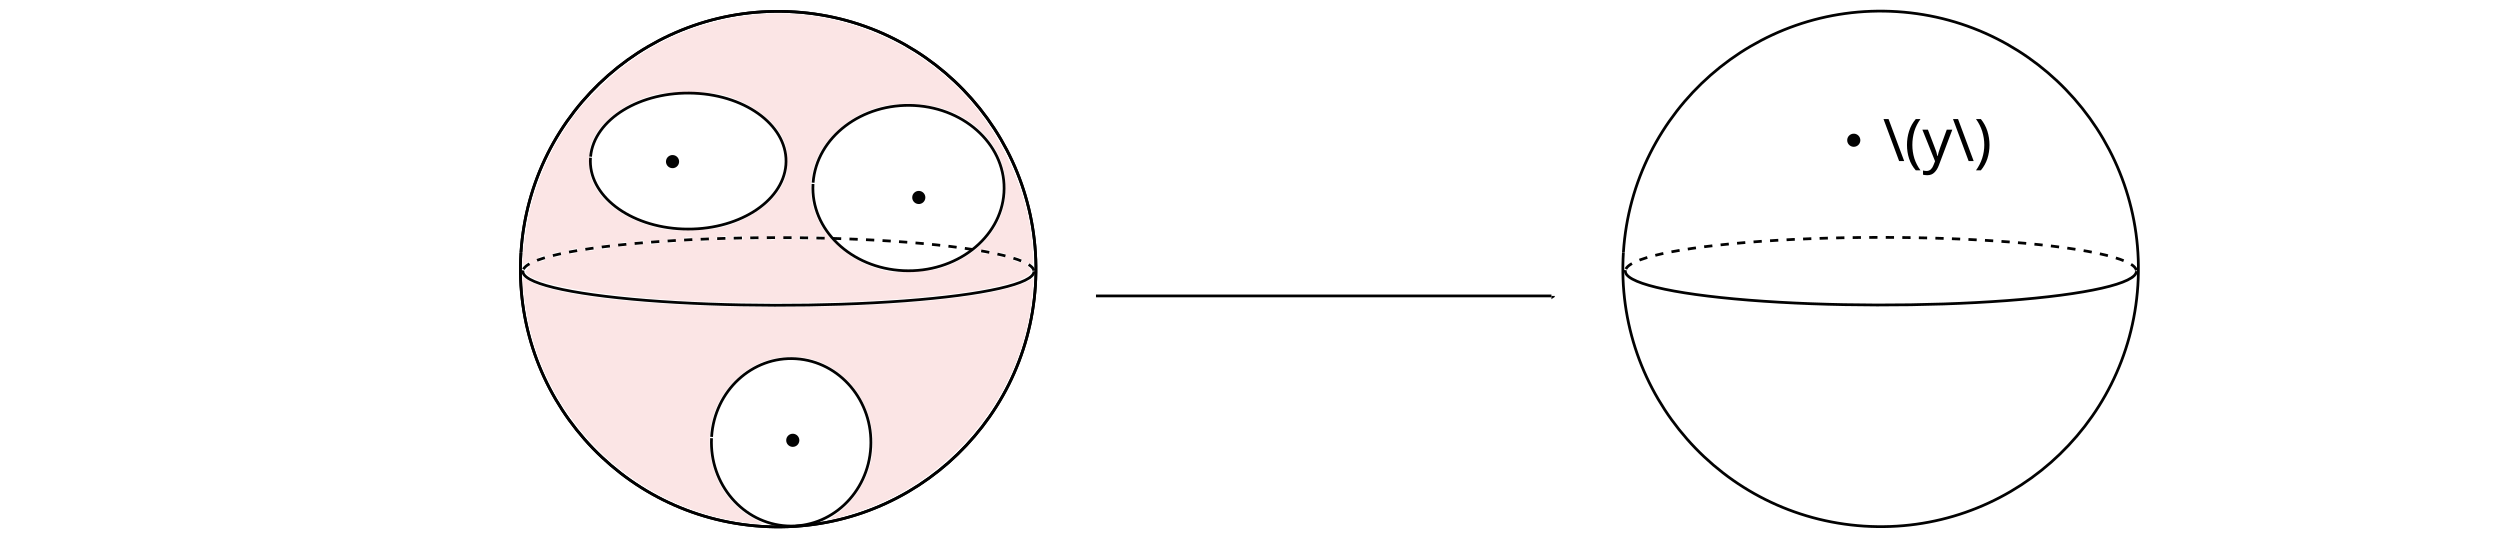
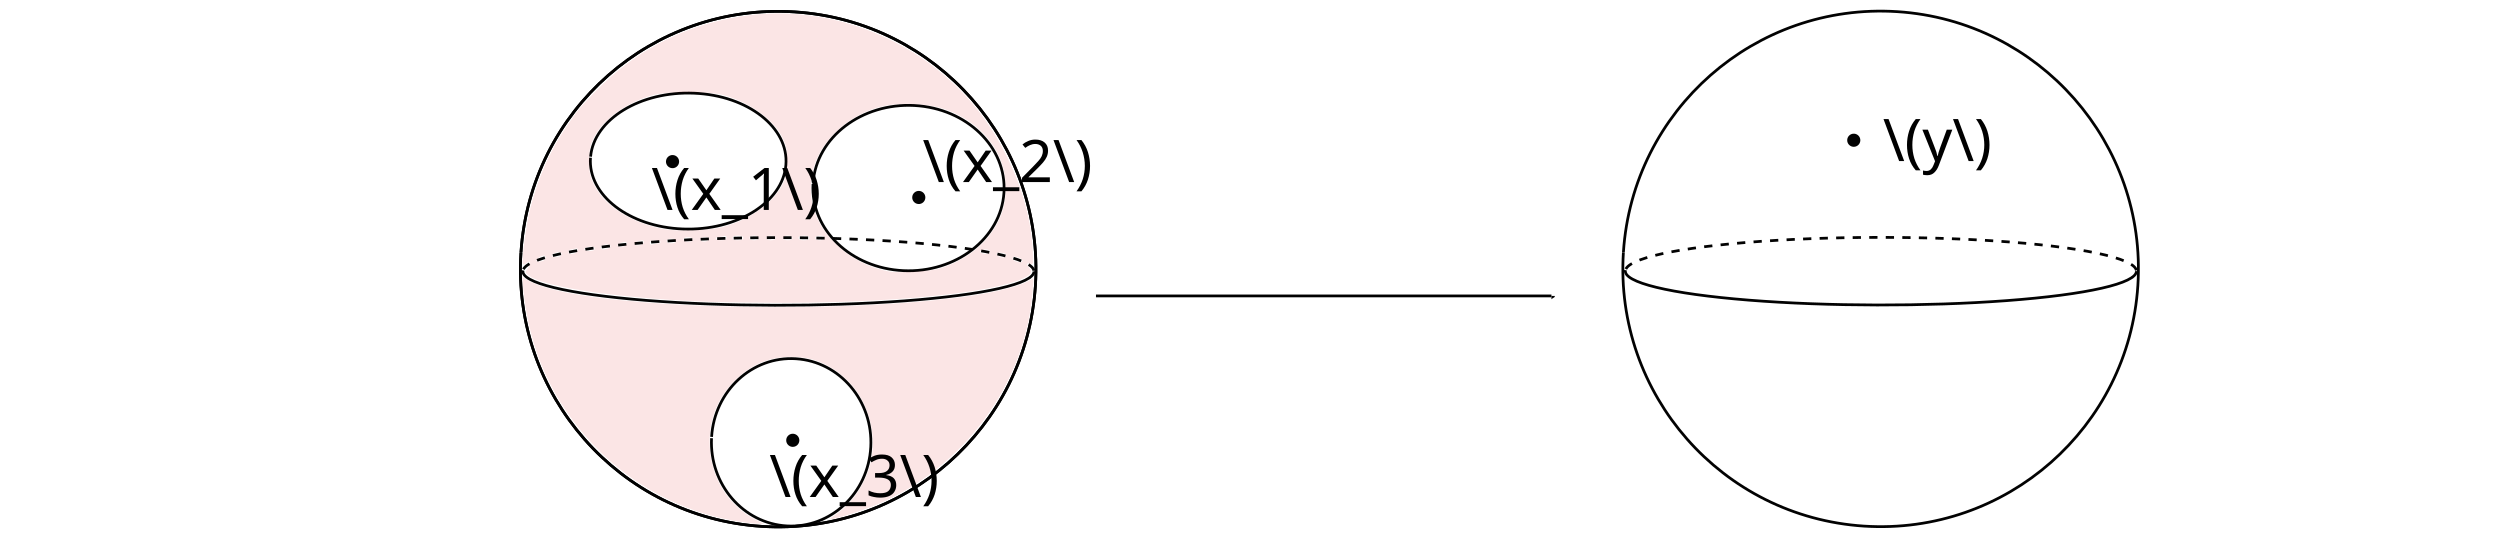
<svg xmlns="http://www.w3.org/2000/svg" width="240mm" height="52mm" viewBox="0 0 240 52" version="1.1" id="svg8">
  <defs id="defs2">
    <marker id="marker-arrow-1" orient="auto-start-reverse" refY="0" refX="0" markerHeight="3" markerWidth="2">
      <g transform="scale(1.393333)" id="g2712">
        <path d="M -1.554,2.072 C -1.425,1.295 0,0.13 0.389,0 0,-0.13 -1.425,-1.295 -1.554,-2.072" style="fill:none;stroke:#000000;stroke-linecap:round;stroke-linejoin:round;stroke-miterlimit:10;stroke-dasharray:none;stroke-opacity:1" id="path2710" />
+ 
0" /&gt;
   </g>
    </marker>
  </defs>
  <g id="layer1" transform="translate(0,-177)">
    <path style="font-variation-settings:normal;opacity:0.99;vector-effect:none;fill:none;fill-opacity:1;fill-rule:evenodd;stroke:#000000;stroke-width:0.265;stroke-linecap:butt;stroke-linejoin:round;stroke-miterlimit:4;stroke-dasharray:none;stroke-dashoffset:0;stroke-opacity:1;-inkscape-stroke:none;stop-color:#000000;stop-opacity:1" id="path845" d="m 50.013,201.229 a 24.745,24.745 0 0 1 26.295,-23.086 24.745,24.745 0 0 1 23.092,26.289 24.745,24.745 0 0 1 -26.283,23.099 24.745,24.745 0 0 1 -23.106,-26.278" />
    <path style="font-variation-settings:normal;opacity:0.99;vector-effect:none;fill:none;fill-opacity:1;fill-rule:evenodd;stroke:#000000;stroke-width:0.265;stroke-linecap:butt;stroke-linejoin:round;stroke-miterlimit:4;stroke-dasharray:none;stroke-dashoffset:0;stroke-opacity:1;-inkscape-stroke:none;stop-color:#000000;stop-opacity:1" id="path888" d="m 99.261,203.053 a 24.531,3.246 0 0 1 -12.455,2.832 24.531,3.246 0 0 1 -24.76,-0.047 24.531,3.246 0 0 1 -11.836,-2.878" />
    <path style="font-variation-settings:normal;opacity:0.99;vector-effect:none;fill:none;fill-opacity:1;fill-rule:evenodd;stroke:#000000;stroke-width:0.265;stroke-linecap:butt;stroke-linejoin:round;stroke-miterlimit:4;stroke-dasharray:0.794, 0.794;stroke-dashoffset:0;stroke-opacity:1;-inkscape-stroke:none;marker-start:none;marker-end:none;stop-color:#000000;stop-opacity:1" id="path1169" d="m 50.251,202.848 a 24.531,3.246 0 0 1 14.491,-2.754 24.531,3.246 0 0 1 25.166,0.415 24.531,3.246 0 0 1 8.945,3.14" />
    <path style="font-variation-settings:normal;opacity:0.99;vector-effect:none;fill:none;fill-opacity:1;fill-rule:evenodd;stroke:#000000;stroke-width:0.265;stroke-linecap:butt;stroke-linejoin:round;stroke-miterlimit:4;stroke-dasharray:none;stroke-dashoffset:0;stroke-opacity:1;-inkscape-stroke:none;stop-color:#000000;stop-opacity:1" id="path1818" d="m 68.313,218.941 a 7.654,8.038 0 0 1 8.106,-7.501 7.654,8.038 0 0 1 7.175,8.483 7.654,8.038 0 0 1 -8.05,7.567 7.654,8.038 0 0 1 -7.237,-8.423" />
    <path style="font-variation-settings:normal;opacity:0.99;vector-effect:none;fill:none;fill-opacity:1;fill-rule:evenodd;stroke:#000000;stroke-width:0.265;stroke-linecap:butt;stroke-linejoin:round;stroke-miterlimit:4;stroke-dasharray:none;stroke-dashoffset:0;stroke-opacity:1;-inkscape-stroke:none;stop-color:#000000;stop-opacity:1" id="path1839" d="m 56.694,192.039 a 9.394,6.529 0 0 1 9.947,-6.092 9.394,6.529 0 0 1 8.805,6.89 9.394,6.529 0 0 1 -9.879,6.146 9.394,6.529 0 0 1 -8.882,-6.842" />
    <path style="font-variation-settings:normal;opacity:0.99;vector-effect:none;fill:none;fill-opacity:1;fill-rule:evenodd;stroke:#000000;stroke-width:0.265;stroke-linecap:butt;stroke-linejoin:round;stroke-miterlimit:4;stroke-dasharray:none;stroke-dashoffset:0;stroke-opacity:1;-inkscape-stroke:none;stop-color:#000000;stop-opacity:1" id="path1981" d="m 78.058,194.538 a 9.178,7.941 0 0 1 9.719,-7.41 9.178,7.941 0 0 1 8.603,8.38 9.178,7.941 0 0 1 -9.652,7.475 9.178,7.941 0 0 1 -8.678,-8.321" />
    <path style="opacity:0.99;fill:#df2626;fill-opacity:0.12;stroke:none;stroke-width:0.147;stroke-linejoin:round;stroke-dasharray:none;stroke-opacity:1;marker-start:none;marker-end:none" d="m 70.471,226.997 c -5.068,-0.893 -9.835,-3.444 -13.391,-7.166 -4.035,-4.223 -6.295,-9.227 -6.851,-15.165 l -0.1,-1.067 0.673,0.376 c 5.943,3.322 41.336,3.347 47.847,0.035 l 0.575,-0.292 -0.1,1.294 c -0.679,8.829 -6.587,16.904 -14.951,20.434 -1.339,0.565 -4.025,1.407 -4.495,1.408 -0.08,1.5e-4 0.193,-0.227 0.606,-0.506 1.532,-1.032 2.848,-3 3.303,-4.94 0.652,-2.782 -0.269,-5.998 -2.267,-7.91 -1.606,-1.537 -3.286,-2.245 -5.326,-2.245 -2.132,0 -3.903,0.742 -5.445,2.281 -1.603,1.601 -2.427,3.59 -2.427,5.864 0,3.316 1.715,6.167 4.543,7.554 l 0.682,0.334 -0.662,-0.007 c -0.364,-0.004 -1.361,-0.13 -2.215,-0.281 z" id="path11970" />
    <path style="opacity:0.99;fill:#df2626;fill-opacity:0.12;stroke:none;stroke-width:0.147;stroke-linejoin:round;stroke-dasharray:none;stroke-opacity:1;marker-start:none;marker-end:none" d="m 68.639,206.001 c -8.668,-0.292 -16.412,-1.394 -17.883,-2.545 -0.314,-0.246 -0.341,-0.326 -0.183,-0.552 0.432,-0.616 0.408,-1.002 -0.038,-0.632 -0.125,0.104 -0.271,0.146 -0.324,0.093 -0.182,-0.182 0.274,-3.687 0.699,-5.369 0.734,-2.907 1.895,-5.534 3.466,-7.846 1.053,-1.55 1.287,-1.833 2.758,-3.35 4.067,-4.192 9.175,-6.693 15.043,-7.365 6.543,-0.75 13.543,1.477 18.628,5.925 2.457,2.149 4.32,4.572 5.796,7.536 1.52,3.052 2.367,6.083 2.538,9.08 0.08,1.404 0.076,1.425 -0.234,1.344 -0.376,-0.098 -0.404,0.052 -0.077,0.413 0.339,0.374 0.185,0.623 -0.618,1 -3.032,1.425 -13.114,2.403 -24.053,2.333 -2.388,-0.015 -4.872,-0.045 -5.519,-0.067 z m 21.562,-3.215 c 2.941,-0.915 5.168,-2.94 6.021,-5.476 0.441,-1.312 0.423,-3.303 -0.042,-4.621 -0.853,-2.417 -2.824,-4.282 -5.505,-5.21 -1.542,-0.534 -4.173,-0.669 -5.832,-0.3 -3.391,0.754 -6.219,3.392 -6.843,6.381 -0.525,2.515 0.228,4.864 2.181,6.805 1.411,1.402 3.163,2.318 5.163,2.7 0.817,0.156 4.06,-0.03 4.857,-0.278 z m 7.948,-0.802 c 0,-0.068 -0.194,-0.192 -0.43,-0.274 -0.332,-0.116 -0.448,-0.105 -0.507,0.05 -0.047,0.123 0.076,0.252 0.32,0.337 0.409,0.141 0.617,0.104 0.617,-0.112 z m -46.006,0.052 c 0.26,-0.1 0.321,-0.499 0.076,-0.499 -0.252,0 -0.726,0.292 -0.726,0.447 0,0.161 0.304,0.186 0.65,0.053 z m 44.343,-0.677 c -0.097,-0.062 -0.331,-0.113 -0.52,-0.114 -0.443,-0.003 -0.344,0.328 0.134,0.446 0.387,0.095 0.672,-0.149 0.386,-0.331 z m -42.733,0.239 c 0.123,-0.047 0.19,-0.173 0.149,-0.279 -0.089,-0.232 -0.813,-0.081 -0.903,0.189 -0.062,0.185 0.372,0.237 0.754,0.09 z m 1.481,-0.298 c 0.128,-0.049 0.233,-0.189 0.233,-0.31 0,-0.141 -0.084,-0.188 -0.233,-0.131 -0.128,0.049 -0.327,0.089 -0.442,0.089 -0.115,0 -0.209,0.099 -0.209,0.221 0,0.231 0.256,0.283 0.65,0.131 z m 39.825,-0.131 c 0,-0.146 -0.146,-0.221 -0.433,-0.221 -0.46,0 -0.724,0.219 -0.414,0.344 0.395,0.159 0.847,0.094 0.847,-0.123 z m -37.973,-0.304 c 0,-0.17 -0.122,-0.218 -0.467,-0.184 -0.675,0.067 -0.725,0.414 -0.06,0.414 0.38,0 0.527,-0.064 0.527,-0.23 z m 1.278,-0.007 c 0.177,-0.047 0.29,-0.167 0.252,-0.266 -0.094,-0.246 -0.941,-0.109 -0.941,0.152 0,0.22 0.182,0.25 0.689,0.114 z m 1.813,-0.442 c 0,-0.227 -0.07,-0.241 -0.552,-0.111 -0.507,0.136 -0.414,0.457 0.11,0.38 0.247,-0.036 0.442,-0.155 0.442,-0.269 z m 1.619,-0.147 c 0,-0.227 -0.07,-0.241 -0.552,-0.111 -0.507,0.136 -0.414,0.457 0.11,0.38 0.247,-0.036 0.442,-0.155 0.442,-0.269 z m 1.435,0.092 c 0.101,-0.001 0.184,-0.068 0.184,-0.149 0,-0.081 -0.232,-0.147 -0.515,-0.147 -0.376,0 -0.515,0.064 -0.515,0.238 0,0.175 0.088,0.214 0.331,0.149 0.182,-0.049 0.414,-0.09 0.515,-0.091 z m 1.656,-0.223 c 0,-0.147 -0.147,-0.221 -0.442,-0.221 -0.294,0 -0.442,0.074 -0.442,0.221 0,0.147 0.147,0.221 0.442,0.221 0.294,0 0.442,-0.074 0.442,-0.221 z m 1.619,-0.147 c 0,-0.147 -0.147,-0.221 -0.442,-0.221 -0.294,0 -0.442,0.074 -0.442,0.221 0,0.147 0.147,0.221 0.442,0.221 0.294,0 0.442,-0.074 0.442,-0.221 z m 1.583,-0.037 c 0.04,-0.12 -0.096,-0.184 -0.393,-0.184 -0.314,0 -0.454,0.071 -0.454,0.231 0,0.28 0.753,0.239 0.847,-0.047 z m 1.655,-0.128 c 0,-0.175 -0.088,-0.214 -0.331,-0.149 -0.182,0.049 -0.414,0.09 -0.515,0.091 -0.101,0.001 -0.184,0.068 -0.184,0.149 0,0.081 0.232,0.147 0.515,0.147 0.376,0 0.515,-0.064 0.515,-0.238 z m 1.619,0.017 c 0,-0.154 -0.155,-0.221 -0.515,-0.221 -0.36,0 -0.515,0.067 -0.515,0.221 0,0.154 0.155,0.221 0.515,0.221 0.36,0 0.515,-0.067 0.515,-0.221 z m 1.472,0 c 0,-0.147 -0.147,-0.221 -0.442,-0.221 -0.294,0 -0.442,0.074 -0.442,0.221 0,0.147 0.147,0.221 0.442,0.221 0.294,0 0.442,-0.074 0.442,-0.221 z m 1.619,0 c 0,-0.147 -0.147,-0.221 -0.442,-0.221 -0.294,0 -0.442,0.074 -0.442,0.221 0,0.147 0.147,0.221 0.442,0.221 0.294,0 0.442,-0.074 0.442,-0.221 z m 1.619,0 c 0,-0.147 -0.147,-0.221 -0.442,-0.221 -0.294,0 -0.442,0.074 -0.442,0.221 0,0.147 0.147,0.221 0.442,0.221 0.294,0 0.442,-0.074 0.442,-0.221 z m 1.619,0 c 0,-0.154 -0.155,-0.221 -0.515,-0.221 -0.36,0 -0.515,0.067 -0.515,0.221 0,0.154 0.155,0.221 0.515,0.221 0.36,0 0.515,-0.067 0.515,-0.221 z m 1.472,0 c 0,-0.147 -0.147,-0.221 -0.442,-0.221 -0.294,0 -0.442,0.074 -0.442,0.221 0,0.147 0.147,0.221 0.442,0.221 0.294,0 0.442,-0.074 0.442,-0.221 z m -9.861,-1.03 c 2.624,-0.68 4.938,-2.322 5.829,-4.135 0.375,-0.763 0.427,-1.03 0.427,-2.193 0,-1.137 -0.057,-1.447 -0.404,-2.188 -0.834,-1.78 -3.129,-3.457 -5.704,-4.166 -1.363,-0.376 -5.407,-0.376 -6.77,0 -2.574,0.709 -4.87,2.386 -5.704,4.166 -0.348,0.742 -0.404,1.049 -0.403,2.188 0.001,1.16 0.054,1.433 0.426,2.192 0.999,2.043 3.421,3.627 6.564,4.292 1.258,0.266 4.444,0.18 5.74,-0.156 z" id="path12009" />
    <path style="font-variation-settings:normal;opacity:0.99;vector-effect:none;fill:none;fill-opacity:1;fill-rule:evenodd;stroke:#000000;stroke-width:0.265;stroke-linecap:butt;stroke-linejoin:round;stroke-miterlimit:4;stroke-dasharray:none;stroke-dashoffset:0;stroke-opacity:1;-inkscape-stroke:none;stop-color:#000000;stop-opacity:1" id="path12343" d="m 50.013,201.229 a 24.745,24.745 0 0 1 26.295,-23.086 24.745,24.745 0 0 1 23.092,26.289 24.745,24.745 0 0 1 -26.283,23.099 24.745,24.745 0 0 1 -23.106,-26.278" />
    <path style="font-variation-settings:normal;opacity:0.99;vector-effect:none;fill:none;fill-opacity:1;fill-rule:evenodd;stroke:#000000;stroke-width:0.265;stroke-linecap:butt;stroke-linejoin:round;stroke-miterlimit:4;stroke-dasharray:none;stroke-dashoffset:0;stroke-opacity:1;-inkscape-stroke:none;stop-color:#000000;stop-opacity:1" id="path12408" d="m 205.096,203.028 a 24.531,3.246 0 0 1 -12.455,2.832 24.531,3.246 0 0 1 -24.76,-0.047 24.531,3.246 0 0 1 -11.836,-2.878" />
    <path style="font-variation-settings:normal;opacity:0.99;vector-effect:none;fill:none;fill-opacity:1;fill-rule:evenodd;stroke:#000000;stroke-width:0.265;stroke-linecap:butt;stroke-linejoin:round;stroke-miterlimit:4;stroke-dasharray:0.794, 0.794;stroke-dashoffset:0;stroke-opacity:1;-inkscape-stroke:none;marker-start:none;marker-end:none;stop-color:#000000;stop-opacity:1" id="path12410" d="m 156.086,202.824 a 24.531,3.246 0 0 1 14.491,-2.754 24.531,3.246 0 0 1 25.166,0.415 24.531,3.246 0 0 1 8.945,3.14" />
    <path style="font-variation-settings:normal;opacity:0.99;vector-effect:none;fill:none;fill-opacity:1;fill-rule:evenodd;stroke:#000000;stroke-width:0.265;stroke-linecap:butt;stroke-linejoin:round;stroke-miterlimit:4;stroke-dasharray:none;stroke-dashoffset:0;stroke-opacity:1;-inkscape-stroke:none;stop-color:#000000;stop-opacity:1" id="path12434" d="m 155.848,201.205 a 24.745,24.745 0 0 1 26.295,-23.086 24.745,24.745 0 0 1 23.092,26.289 24.745,24.745 0 0 1 -26.283,23.099 24.745,24.745 0 0 1 -23.106,-26.278" />
    <path style="font-variation-settings:normal;opacity:0.99;vector-effect:none;fill:#000000;fill-opacity:1;fill-rule:evenodd;stroke:none;stroke-width:0.265;stroke-linecap:butt;stroke-linejoin:round;stroke-miterlimit:4;stroke-dasharray:none;stroke-dashoffset:0;stroke-opacity:1;-inkscape-stroke:none;marker-start:none;marker-end:none;stop-color:#000000;stop-opacity:1" id="path1181" d="m 177.332,190.423 a 0.631,0.631 0 0 1 0.669,-0.589 0.631,0.631 0 0 1 0.59,0.668 0.631,0.631 0 0 1 -0.667,0.591 0.631,0.631 0 0 1 -0.592,-0.666" />
    <text xml:space="preserve" style="font-size:5.644px;line-height:1.25;font-family:sans-serif;letter-spacing:0px;word-spacing:0px;stroke-width:0.265" x="180.755" y="192.46" id="text1600">
      <tspan id="tspan1598" style="stroke-width:0.265" x="180.755" y="192.46">\(y\)</tspan>
    </text>
    <path style="font-variation-settings:normal;opacity:0.99;vector-effect:none;fill:#000000;fill-opacity:1;fill-rule:evenodd;stroke:none;stroke-width:0.265;stroke-linecap:butt;stroke-linejoin:round;stroke-miterlimit:4;stroke-dasharray:none;stroke-dashoffset:0;stroke-opacity:1;-inkscape-stroke:none;marker-start:none;marker-end:none;stop-color:#000000;stop-opacity:1" id="path1181-8" d="m 63.934,192.474 a 0.631,0.631 0 0 1 0.669,-0.589 0.631,0.631 0 0 1 0.59,0.668 0.631,0.631 0 0 1 -0.667,0.591 0.631,0.631 0 0 1 -0.592,-0.666" />
    <path style="font-variation-settings:normal;opacity:0.99;vector-effect:none;fill:#000000;fill-opacity:1;fill-rule:evenodd;stroke:none;stroke-width:0.265;stroke-linecap:butt;stroke-linejoin:round;stroke-miterlimit:4;stroke-dasharray:none;stroke-dashoffset:0;stroke-opacity:1;-inkscape-stroke:none;marker-start:none;marker-end:none;stop-color:#000000;stop-opacity:1" id="path1181-8-6" d="m 87.574,195.917 a 0.631,0.631 0 0 1 0.669,-0.589 0.631,0.631 0 0 1 0.59,0.668 0.631,0.631 0 0 1 -0.667,0.591 0.631,0.631 0 0 1 -0.592,-0.666" />
    <path style="font-variation-settings:normal;opacity:0.99;vector-effect:none;fill:#000000;fill-opacity:1;fill-rule:evenodd;stroke:none;stroke-width:0.265;stroke-linecap:butt;stroke-linejoin:round;stroke-miterlimit:4;stroke-dasharray:none;stroke-dashoffset:0;stroke-opacity:1;-inkscape-stroke:none;marker-start:none;marker-end:none;stop-color:#000000;stop-opacity:1" id="path1181-8-0" d="m 75.477,219.229 a 0.631,0.631 0 0 1 0.669,-0.589 0.631,0.631 0 0 1 0.59,0.668 0.631,0.631 0 0 1 -0.667,0.591 0.631,0.631 0 0 1 -0.592,-0.666" />
    <path style="fill:none;fill-opacity:1;stroke:#000000;stroke-width:0.265;stroke-linecap:butt;stroke-linejoin:miter;stroke-dasharray:none;stroke-opacity:1;marker-start:none;marker-end:url(#marker-arrow-1)" d="m 105.214,205.409 h 43.725" id="path2706" />
+     <text xml:space="preserve" style="font-size:5.644px;line-height:1.25;font-family:sans-serif;letter-spacing:0px;word-spacing:0px;stroke-width:0.265" x="62.518" y="197.153" id="text3530-6">
+       <tspan id="tspan3528-3" style="stroke-width:0.265" x="62.518" y="197.153">\(x_1\)</tspan>
+     </text>
+     <text xml:space="preserve" style="font-size:5.644px;line-height:1.25;font-family:sans-serif;letter-spacing:0px;word-spacing:0px;stroke-width:0.265" x="88.561" y="194.478" id="text3530-6-9">
+       <tspan id="tspan3528-3-3" style="stroke-width:0.265" x="88.561" y="194.478">\(x_2\)</tspan>
+     </text>
+     <text xml:space="preserve" style="font-size:5.644px;line-height:1.25;font-family:sans-serif;letter-spacing:0px;word-spacing:0px;stroke-width:0.265" x="73.849" y="224.71" id="text3530-6-5">
+       <tspan id="tspan3528-3-2" style="stroke-width:0.265" x="73.849" y="224.71">\(x_3\)</tspan>
+     </text>
  </g>
</svg>
